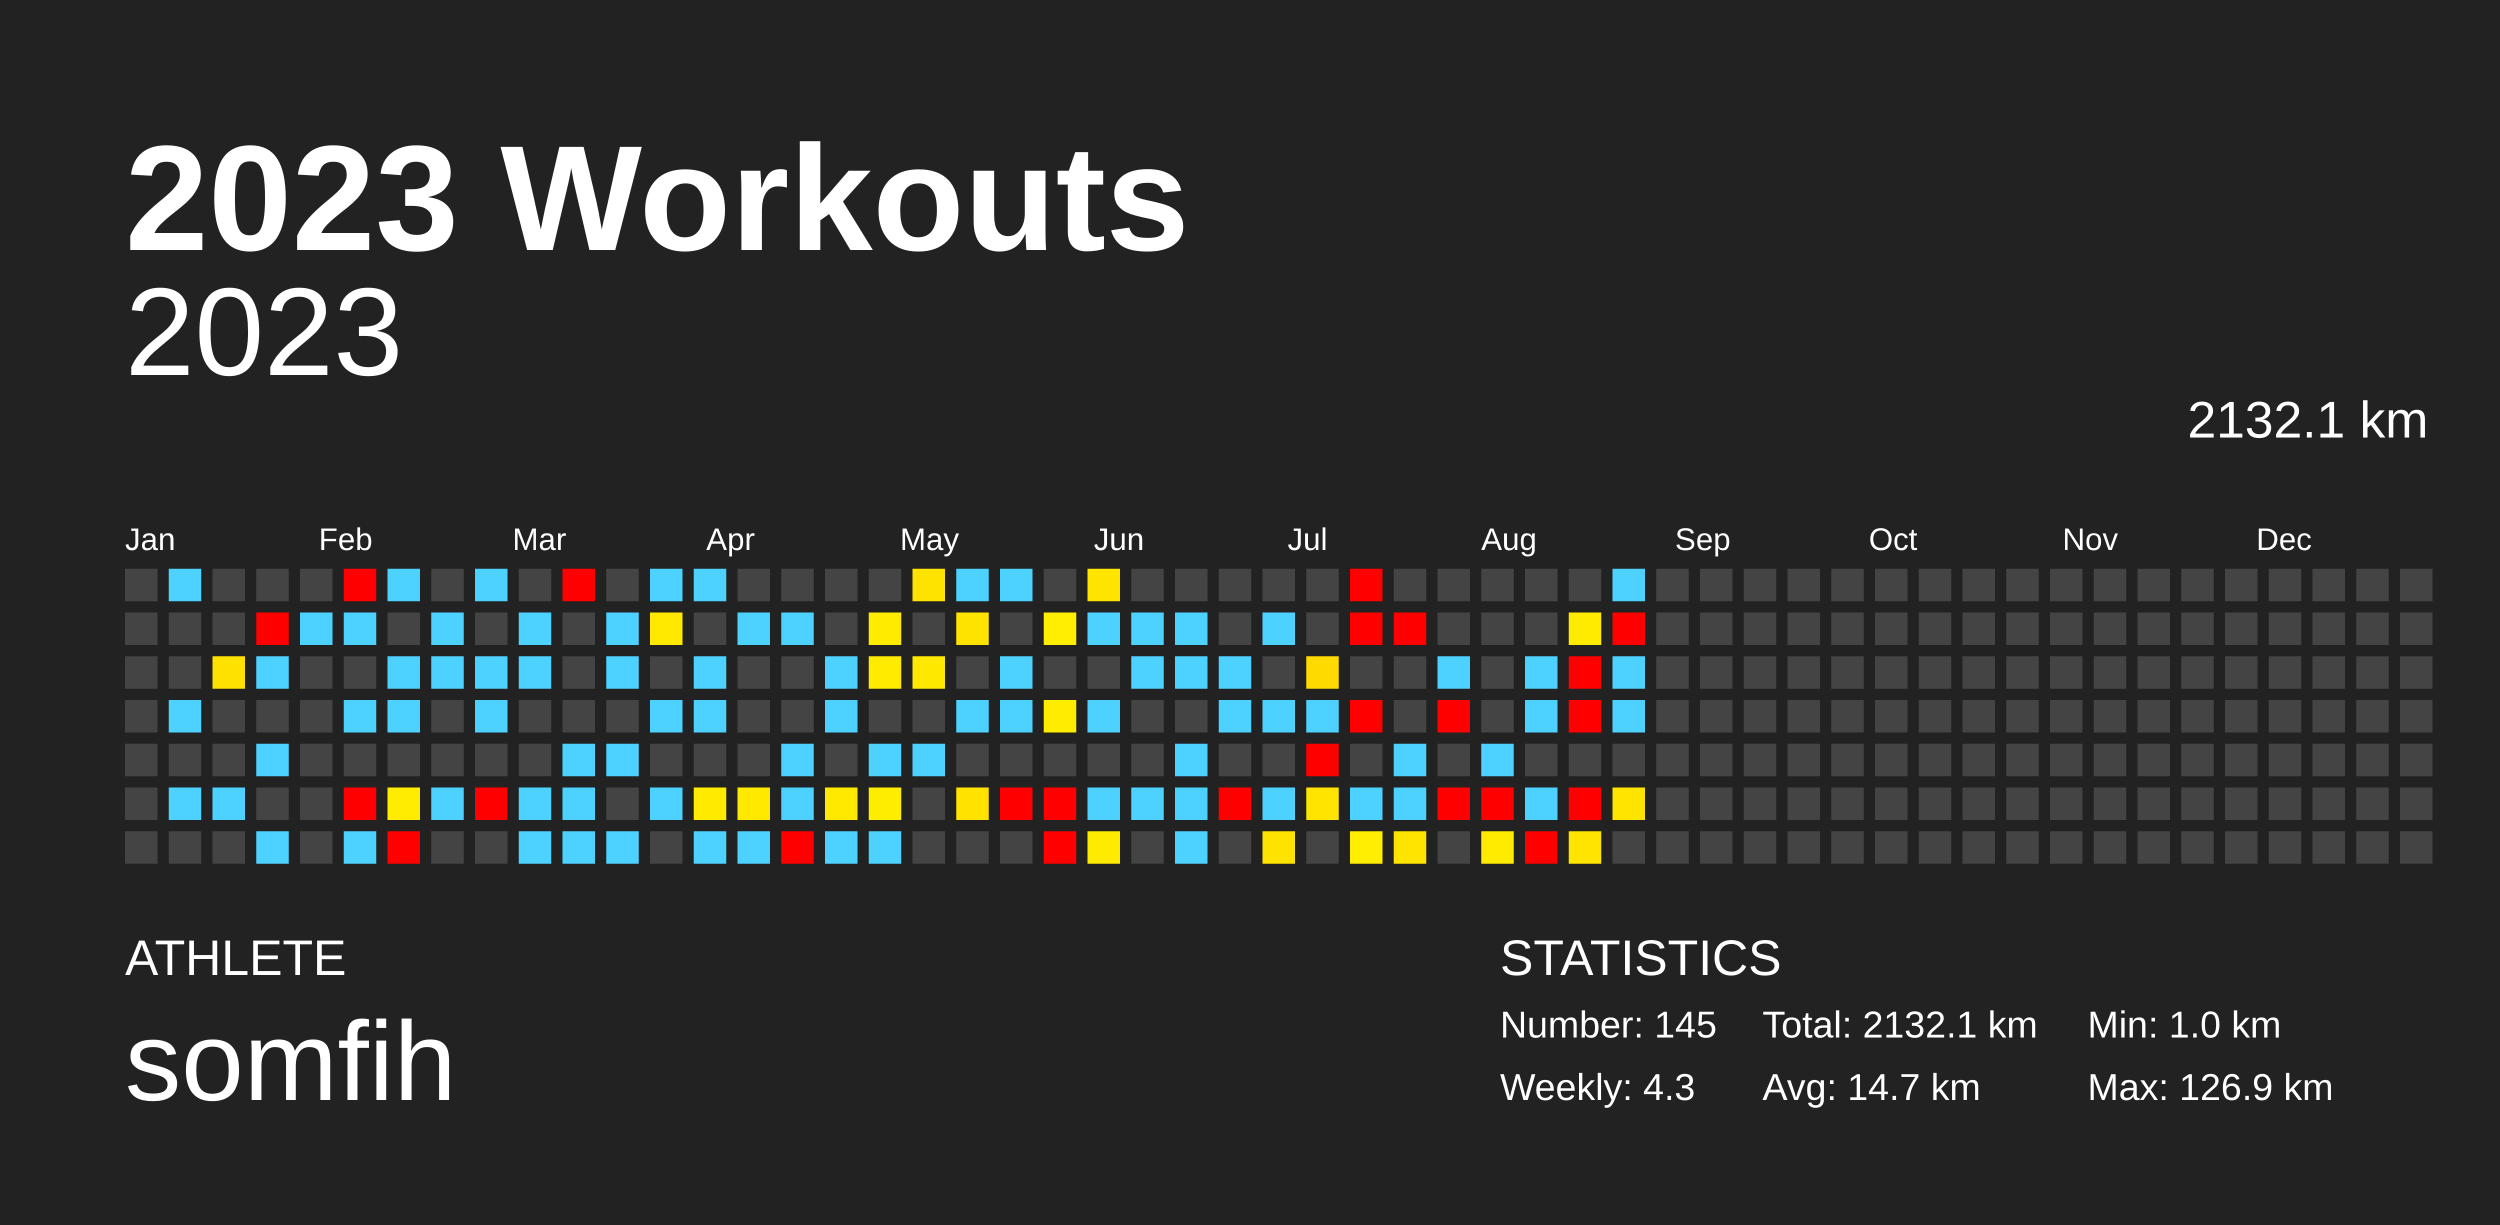
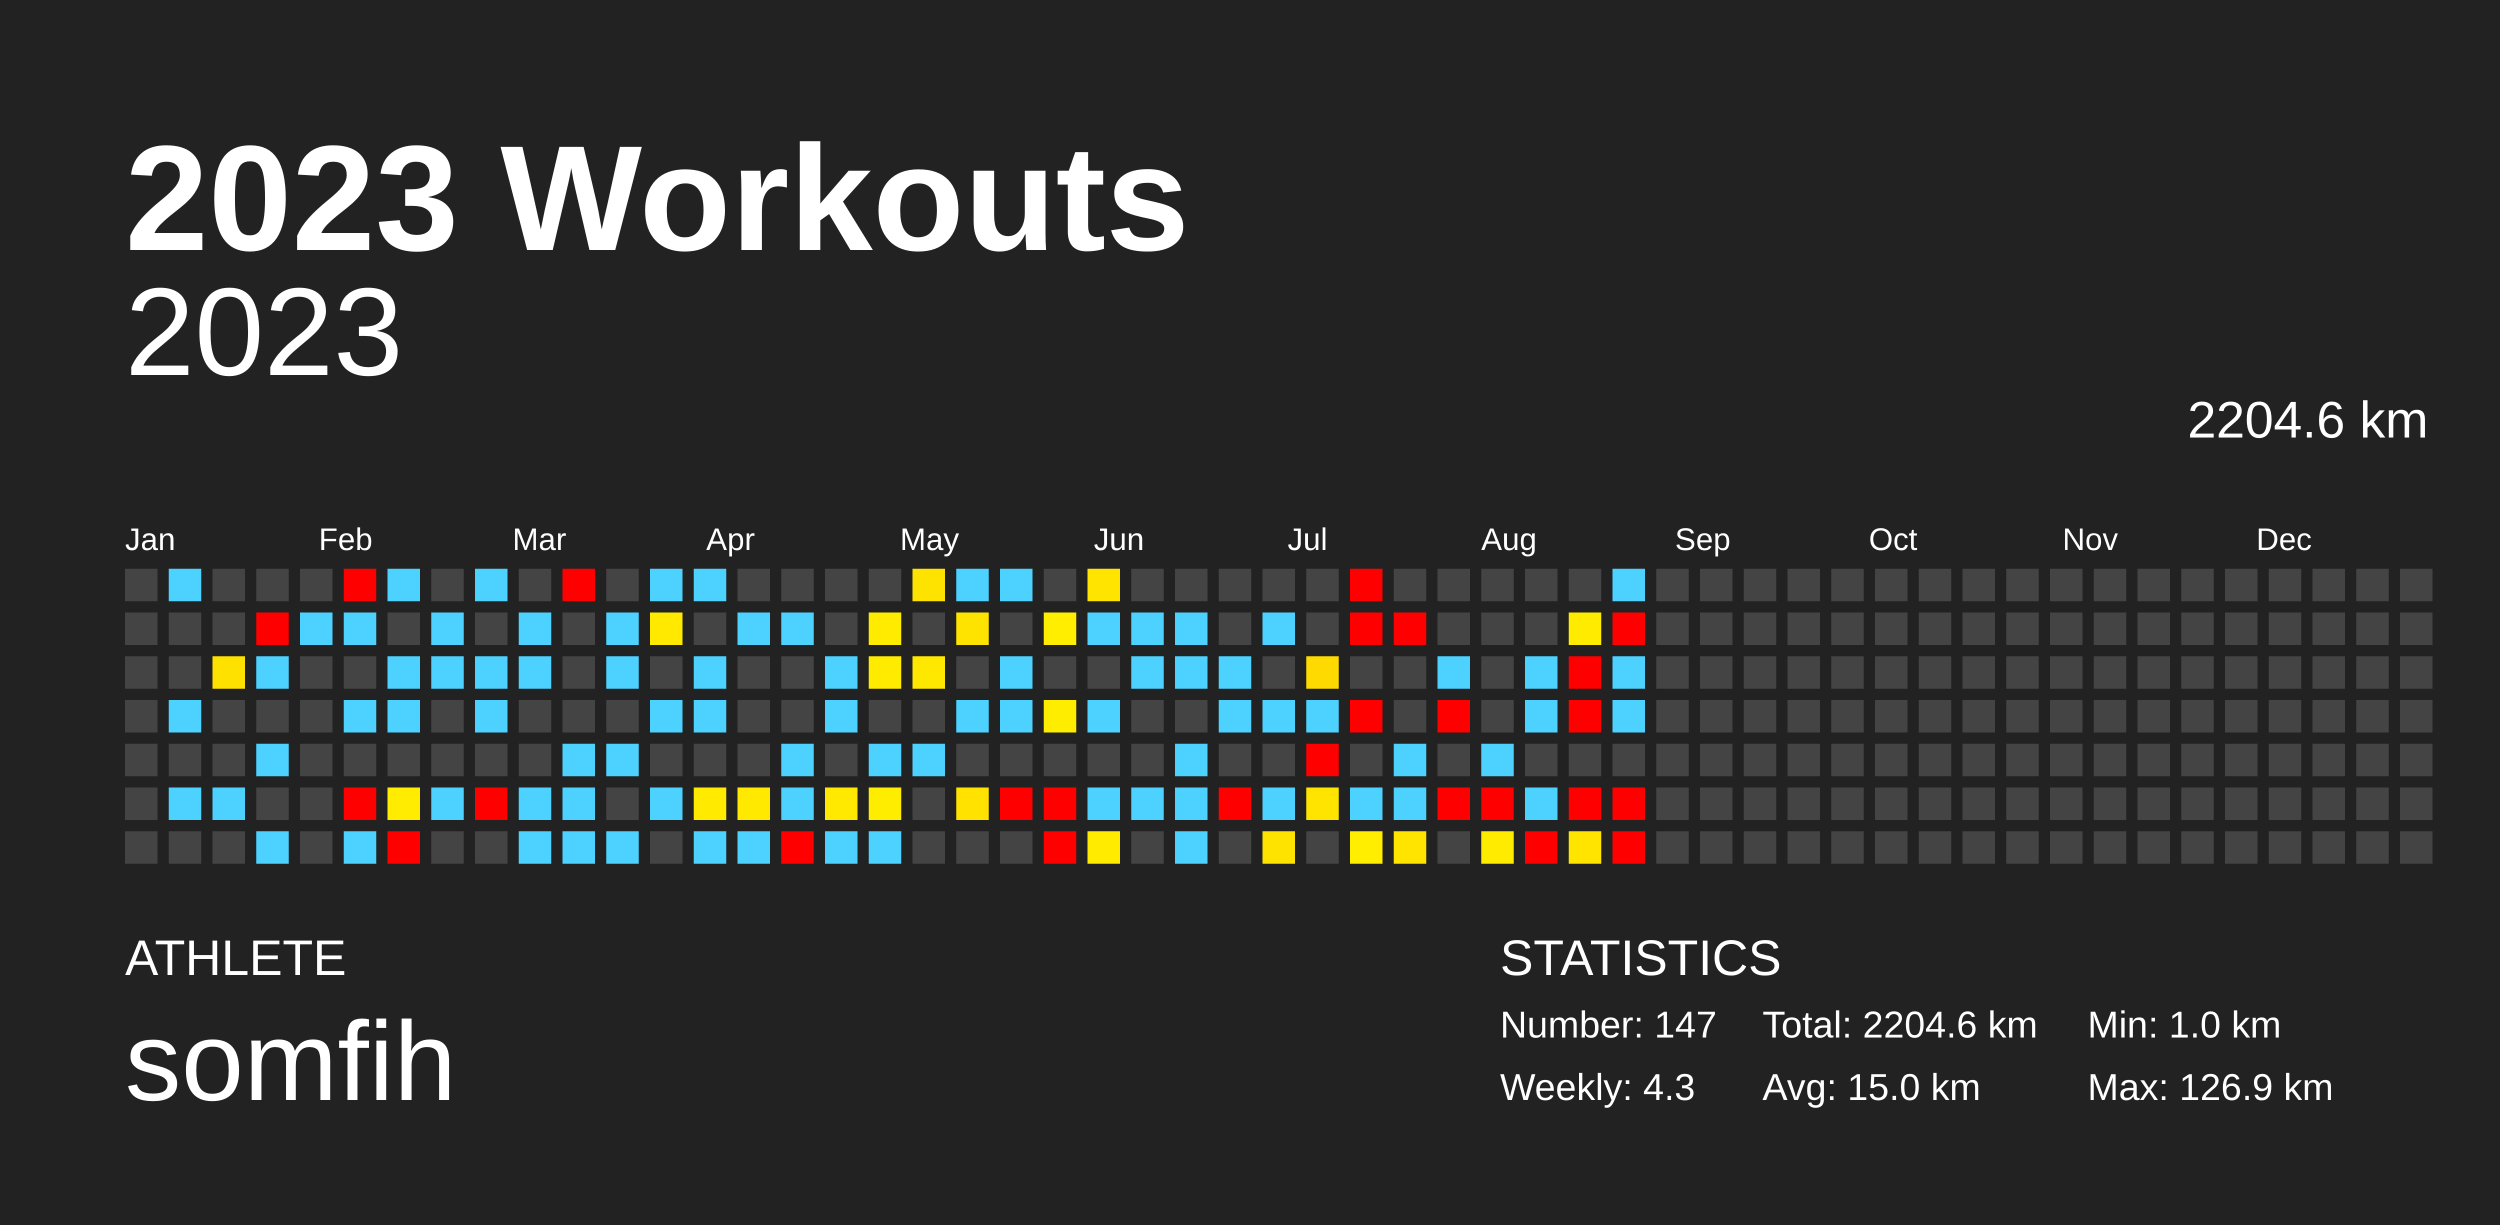
<svg xmlns="http://www.w3.org/2000/svg" baseProfile="full" height="98mm" version="1.1" viewBox="0,0,200,98" width="200mm">
  <defs />
  <rect fill="#222222" height="98" width="200" x="0" y="0" />
  <text fill="#FFFFFF" style="font-size:12px; font-family:Arial; font-weight:bold;" x="10" y="20">2023 Workouts</text>
  <text fill="#FFFFFF" style="font-size:4px; font-family:Arial" x="10" y="78">ATHLETE</text>
  <text fill="#FFFFFF" style="font-size:9px; font-family:Arial" x="10" y="88">somfih</text>
  <text fill="#FFFFFF" style="font-size:4px; font-family:Arial" x="120" y="78">STATISTICS</text>
-   <text fill="#FFFFFF" style="font-size:3px; font-family:Arial" x="120" y="83">Number: 145</text>
+   <text fill="#FFFFFF" style="font-size:3px; font-family:Arial" x="120" y="83">Number: 147</text>
  <text fill="#FFFFFF" style="font-size:3px; font-family:Arial" x="120" y="88">Weekly: 4.3</text>
-   <text fill="#FFFFFF" style="font-size:3px; font-family:Arial" x="141" y="83">Total: 2132.1 km</text>
-   <text fill="#FFFFFF" style="font-size:3px; font-family:Arial" x="141" y="88">Avg: 14.7 km</text>
+   <text fill="#FFFFFF" style="font-size:3px; font-family:Arial" x="141" y="83">Total: 2204.6 km</text>
+   <text fill="#FFFFFF" style="font-size:3px; font-family:Arial" x="141" y="88">Avg: 15.0 km</text>
  <text fill="#FFFFFF" style="font-size:3px; font-family:Arial" x="167" y="83">Min: 1.0 km</text>
  <text fill="#FFFFFF" style="font-size:3px; font-family:Arial" x="167" y="88">Max: 126.9 km</text>
  <text alignment-baseline="hanging" fill="#FFFFFF" style="font-size:10.0px; font-family:Arial;" x="10" y="30">2023</text>
-   <text alignment-baseline="hanging" fill="#FFFFFF" style="font-size:4.125px; font-family:Arial;" x="175" y="35">2132.1 km</text>
+   <text alignment-baseline="hanging" fill="#FFFFFF" style="font-size:4.125px; font-family:Arial;" x="175" y="35">2204.6 km</text>
  <text fill="#FFFFFF" style="font-size:2.5px; font-family:Arial" x="10.0" y="44">Jan</text>
  <text fill="#FFFFFF" style="font-size:2.5px; font-family:Arial" x="25.5" y="44">Feb</text>
  <text fill="#FFFFFF" style="font-size:2.5px; font-family:Arial" x="41.0" y="44">Mar</text>
  <text fill="#FFFFFF" style="font-size:2.5px; font-family:Arial" x="56.5" y="44">Apr</text>
  <text fill="#FFFFFF" style="font-size:2.5px; font-family:Arial" x="72.0" y="44">May</text>
  <text fill="#FFFFFF" style="font-size:2.5px; font-family:Arial" x="87.5" y="44">Jun</text>
  <text fill="#FFFFFF" style="font-size:2.5px; font-family:Arial" x="103.0" y="44">Jul</text>
  <text fill="#FFFFFF" style="font-size:2.5px; font-family:Arial" x="118.5" y="44">Aug</text>
  <text fill="#FFFFFF" style="font-size:2.5px; font-family:Arial" x="134.0" y="44">Sep</text>
  <text fill="#FFFFFF" style="font-size:2.5px; font-family:Arial" x="149.5" y="44">Oct</text>
  <text fill="#FFFFFF" style="font-size:2.5px; font-family:Arial" x="165.0" y="44">Nov</text>
  <text fill="#FFFFFF" style="font-size:2.5px; font-family:Arial" x="180.5" y="44">Dec</text>
  <rect fill="#444444" height="2.6" width="2.6" x="10.0" y="45.5" />
  <rect fill="#444444" height="2.6" width="2.6" x="10.0" y="49.0" />
  <rect fill="#444444" height="2.6" width="2.6" x="10.0" y="52.5" />
  <rect fill="#444444" height="2.6" width="2.6" x="10.0" y="56.0" />
  <rect fill="#444444" height="2.6" width="2.6" x="10.0" y="59.5" />
  <rect fill="#444444" height="2.6" width="2.6" x="10.0" y="63.0" />
  <rect fill="#444444" height="2.6" width="2.6" x="10.0" y="66.5" />
  <rect fill="#4dd2ff" height="2.6" width="2.6" x="13.5" y="45.5" />
  <rect fill="#444444" height="2.6" width="2.6" x="13.5" y="49.0" />
  <rect fill="#444444" height="2.6" width="2.6" x="13.5" y="52.5" />
  <rect fill="#4dd2ff" height="2.6" width="2.6" x="13.5" y="56.0" />
  <rect fill="#444444" height="2.6" width="2.6" x="13.5" y="59.5" />
  <rect fill="#4dd2ff" height="2.6" width="2.6" x="13.5" y="63.0" />
  <rect fill="#444444" height="2.6" width="2.6" x="13.5" y="66.5" />
  <rect fill="#444444" height="2.6" width="2.6" x="17.0" y="45.5" />
  <rect fill="#444444" height="2.6" width="2.6" x="17.0" y="49.0" />
  <rect fill="#ffe100" height="2.6" width="2.6" x="17.0" y="52.5" />
  <rect fill="#444444" height="2.6" width="2.6" x="17.0" y="56.0" />
  <rect fill="#444444" height="2.6" width="2.6" x="17.0" y="59.5" />
  <rect fill="#4dd2ff" height="2.6" width="2.6" x="17.0" y="63.0" />
  <rect fill="#444444" height="2.6" width="2.6" x="17.0" y="66.5" />
  <rect fill="#444444" height="2.6" width="2.6" x="20.5" y="45.5" />
  <rect fill="red" height="2.6" width="2.6" x="20.5" y="49.0" />
  <rect fill="#4dd2ff" height="2.6" width="2.6" x="20.5" y="52.5" />
  <rect fill="#444444" height="2.6" width="2.6" x="20.5" y="56.0" />
  <rect fill="#4dd2ff" height="2.6" width="2.6" x="20.5" y="59.5" />
  <rect fill="#444444" height="2.6" width="2.6" x="20.5" y="63.0" />
  <rect fill="#4dd2ff" height="2.6" width="2.6" x="20.5" y="66.5" />
  <rect fill="#444444" height="2.6" width="2.6" x="24.0" y="45.5" />
  <rect fill="#4dd2ff" height="2.6" width="2.6" x="24.0" y="49.0" />
  <rect fill="#444444" height="2.6" width="2.6" x="24.0" y="52.5" />
  <rect fill="#444444" height="2.6" width="2.6" x="24.0" y="56.0" />
  <rect fill="#444444" height="2.6" width="2.6" x="24.0" y="59.5" />
  <rect fill="#444444" height="2.6" width="2.6" x="24.0" y="63.0" />
  <rect fill="#444444" height="2.6" width="2.6" x="24.0" y="66.5" />
  <rect fill="red" height="2.6" width="2.6" x="27.5" y="45.5" />
  <rect fill="#4dd2ff" height="2.6" width="2.6" x="27.5" y="49.0" />
  <rect fill="#444444" height="2.6" width="2.6" x="27.5" y="52.5" />
  <rect fill="#4dd2ff" height="2.6" width="2.6" x="27.5" y="56.0" />
  <rect fill="#444444" height="2.6" width="2.6" x="27.5" y="59.5" />
  <rect fill="red" height="2.6" width="2.6" x="27.5" y="63.0" />
  <rect fill="#4dd2ff" height="2.6" width="2.6" x="27.5" y="66.5" />
  <rect fill="#4dd2ff" height="2.6" width="2.6" x="31.0" y="45.5" />
  <rect fill="#444444" height="2.6" width="2.6" x="31.0" y="49.0" />
  <rect fill="#4dd2ff" height="2.6" width="2.6" x="31.0" y="52.5" />
  <rect fill="#4dd2ff" height="2.6" width="2.6" x="31.0" y="56.0" />
  <rect fill="#444444" height="2.6" width="2.6" x="31.0" y="59.5" />
  <rect fill="#ffec00" height="2.6" width="2.6" x="31.0" y="63.0" />
  <rect fill="red" height="2.6" width="2.6" x="31.0" y="66.5" />
  <rect fill="#444444" height="2.6" width="2.6" x="34.5" y="45.5" />
  <rect fill="#4dd2ff" height="2.6" width="2.6" x="34.5" y="49.0" />
  <rect fill="#4dd2ff" height="2.6" width="2.6" x="34.5" y="52.5" />
  <rect fill="#444444" height="2.6" width="2.6" x="34.5" y="56.0" />
  <rect fill="#444444" height="2.6" width="2.6" x="34.5" y="59.5" />
  <rect fill="#4dd2ff" height="2.6" width="2.6" x="34.5" y="63.0" />
  <rect fill="#444444" height="2.6" width="2.6" x="34.5" y="66.5" />
  <rect fill="#4dd2ff" height="2.6" width="2.6" x="38.0" y="45.5" />
  <rect fill="#444444" height="2.6" width="2.6" x="38.0" y="49.0" />
  <rect fill="#4dd2ff" height="2.6" width="2.6" x="38.0" y="52.5" />
  <rect fill="#4dd2ff" height="2.6" width="2.6" x="38.0" y="56.0" />
  <rect fill="#444444" height="2.6" width="2.6" x="38.0" y="59.5" />
  <rect fill="red" height="2.6" width="2.6" x="38.0" y="63.0" />
  <rect fill="#444444" height="2.6" width="2.6" x="38.0" y="66.5" />
  <rect fill="#444444" height="2.6" width="2.6" x="41.5" y="45.5" />
  <rect fill="#4dd2ff" height="2.6" width="2.6" x="41.5" y="49.0" />
  <rect fill="#4dd2ff" height="2.6" width="2.6" x="41.5" y="52.5" />
  <rect fill="#444444" height="2.6" width="2.6" x="41.5" y="56.0" />
  <rect fill="#444444" height="2.6" width="2.6" x="41.5" y="59.5" />
  <rect fill="#4dd2ff" height="2.6" width="2.6" x="41.5" y="63.0" />
  <rect fill="#4dd2ff" height="2.6" width="2.6" x="41.5" y="66.5" />
  <rect fill="red" height="2.6" width="2.6" x="45.0" y="45.5" />
  <rect fill="#444444" height="2.6" width="2.6" x="45.0" y="49.0" />
  <rect fill="#444444" height="2.6" width="2.6" x="45.0" y="52.5" />
  <rect fill="#444444" height="2.6" width="2.6" x="45.0" y="56.0" />
  <rect fill="#4dd2ff" height="2.6" width="2.6" x="45.0" y="59.5" />
  <rect fill="#4dd2ff" height="2.6" width="2.6" x="45.0" y="63.0" />
  <rect fill="#4dd2ff" height="2.6" width="2.6" x="45.0" y="66.5" />
  <rect fill="#444444" height="2.6" width="2.6" x="48.5" y="45.5" />
  <rect fill="#4dd2ff" height="2.6" width="2.6" x="48.5" y="49.0" />
  <rect fill="#4dd2ff" height="2.6" width="2.6" x="48.5" y="52.5" />
  <rect fill="#444444" height="2.6" width="2.6" x="48.5" y="56.0" />
  <rect fill="#4dd2ff" height="2.6" width="2.6" x="48.5" y="59.5" />
  <rect fill="#444444" height="2.6" width="2.6" x="48.5" y="63.0" />
  <rect fill="#4dd2ff" height="2.6" width="2.6" x="48.5" y="66.5" />
  <rect fill="#4dd2ff" height="2.6" width="2.6" x="52.0" y="45.5" />
  <rect fill="#ffe900" height="2.6" width="2.6" x="52.0" y="49.0" />
  <rect fill="#444444" height="2.6" width="2.6" x="52.0" y="52.5" />
  <rect fill="#4dd2ff" height="2.6" width="2.6" x="52.0" y="56.0" />
  <rect fill="#444444" height="2.6" width="2.6" x="52.0" y="59.5" />
  <rect fill="#4dd2ff" height="2.6" width="2.6" x="52.0" y="63.0" />
  <rect fill="#444444" height="2.6" width="2.6" x="52.0" y="66.5" />
  <rect fill="#4dd2ff" height="2.6" width="2.6" x="55.5" y="45.5" />
  <rect fill="#444444" height="2.6" width="2.6" x="55.5" y="49.0" />
  <rect fill="#4dd2ff" height="2.6" width="2.6" x="55.5" y="52.5" />
  <rect fill="#4dd2ff" height="2.6" width="2.6" x="55.5" y="56.0" />
  <rect fill="#444444" height="2.6" width="2.6" x="55.5" y="59.5" />
  <rect fill="#ffea00" height="2.6" width="2.6" x="55.5" y="63.0" />
  <rect fill="#4dd2ff" height="2.6" width="2.6" x="55.5" y="66.5" />
  <rect fill="#444444" height="2.6" width="2.6" x="59.0" y="45.5" />
  <rect fill="#4dd2ff" height="2.6" width="2.6" x="59.0" y="49.0" />
  <rect fill="#444444" height="2.6" width="2.6" x="59.0" y="52.5" />
  <rect fill="#444444" height="2.6" width="2.6" x="59.0" y="56.0" />
  <rect fill="#444444" height="2.6" width="2.6" x="59.0" y="59.5" />
  <rect fill="#ffe900" height="2.6" width="2.6" x="59.0" y="63.0" />
  <rect fill="#4dd2ff" height="2.6" width="2.6" x="59.0" y="66.5" />
  <rect fill="#444444" height="2.6" width="2.6" x="62.5" y="45.5" />
  <rect fill="#4dd2ff" height="2.6" width="2.6" x="62.5" y="49.0" />
  <rect fill="#444444" height="2.6" width="2.6" x="62.5" y="52.5" />
  <rect fill="#444444" height="2.6" width="2.6" x="62.5" y="56.0" />
  <rect fill="#4dd2ff" height="2.6" width="2.6" x="62.5" y="59.5" />
  <rect fill="#4dd2ff" height="2.6" width="2.6" x="62.5" y="63.0" />
  <rect fill="red" height="2.6" width="2.6" x="62.5" y="66.5" />
  <rect fill="#444444" height="2.6" width="2.6" x="66.0" y="45.5" />
  <rect fill="#444444" height="2.6" width="2.6" x="66.0" y="49.0" />
  <rect fill="#4dd2ff" height="2.6" width="2.6" x="66.0" y="52.5" />
  <rect fill="#4dd2ff" height="2.6" width="2.6" x="66.0" y="56.0" />
  <rect fill="#444444" height="2.6" width="2.6" x="66.0" y="59.5" />
  <rect fill="#ffe900" height="2.6" width="2.6" x="66.0" y="63.0" />
  <rect fill="#4dd2ff" height="2.6" width="2.6" x="66.0" y="66.5" />
  <rect fill="#444444" height="2.6" width="2.6" x="69.5" y="45.5" />
  <rect fill="#ffeb00" height="2.6" width="2.6" x="69.5" y="49.0" />
  <rect fill="#ffeb00" height="2.6" width="2.6" x="69.5" y="52.5" />
  <rect fill="#444444" height="2.6" width="2.6" x="69.5" y="56.0" />
  <rect fill="#4dd2ff" height="2.6" width="2.6" x="69.5" y="59.5" />
  <rect fill="#ffed00" height="2.6" width="2.6" x="69.5" y="63.0" />
  <rect fill="#4dd2ff" height="2.6" width="2.6" x="69.5" y="66.5" />
  <rect fill="#ffe300" height="2.6" width="2.6" x="73.0" y="45.5" />
  <rect fill="#444444" height="2.6" width="2.6" x="73.0" y="49.0" />
  <rect fill="#ffe800" height="2.6" width="2.6" x="73.0" y="52.5" />
  <rect fill="#444444" height="2.6" width="2.6" x="73.0" y="56.0" />
  <rect fill="#4dd2ff" height="2.6" width="2.6" x="73.0" y="59.5" />
  <rect fill="#444444" height="2.6" width="2.6" x="73.0" y="63.0" />
  <rect fill="#444444" height="2.6" width="2.6" x="73.0" y="66.5" />
  <rect fill="#4dd2ff" height="2.6" width="2.6" x="76.5" y="45.5" />
  <rect fill="#ffe300" height="2.6" width="2.6" x="76.5" y="49.0" />
  <rect fill="#444444" height="2.6" width="2.6" x="76.5" y="52.5" />
  <rect fill="#4dd2ff" height="2.6" width="2.6" x="76.5" y="56.0" />
  <rect fill="#444444" height="2.6" width="2.6" x="76.5" y="59.5" />
  <rect fill="#ffe200" height="2.6" width="2.6" x="76.5" y="63.0" />
  <rect fill="#444444" height="2.6" width="2.6" x="76.5" y="66.5" />
  <rect fill="#4dd2ff" height="2.6" width="2.6" x="80.0" y="45.5" />
  <rect fill="#444444" height="2.6" width="2.6" x="80.0" y="49.0" />
  <rect fill="#4dd2ff" height="2.6" width="2.6" x="80.0" y="52.5" />
  <rect fill="#4dd2ff" height="2.6" width="2.6" x="80.0" y="56.0" />
  <rect fill="#444444" height="2.6" width="2.6" x="80.0" y="59.5" />
  <rect fill="red" height="2.6" width="2.6" x="80.0" y="63.0" />
  <rect fill="#444444" height="2.6" width="2.6" x="80.0" y="66.5" />
  <rect fill="#444444" height="2.6" width="2.6" x="83.5" y="45.5" />
  <rect fill="#ffee00" height="2.6" width="2.6" x="83.5" y="49.0" />
  <rect fill="#444444" height="2.6" width="2.6" x="83.5" y="52.5" />
  <rect fill="#ffed00" height="2.6" width="2.6" x="83.5" y="56.0" />
  <rect fill="#444444" height="2.6" width="2.6" x="83.5" y="59.5" />
  <rect fill="red" height="2.6" width="2.6" x="83.5" y="63.0" />
  <rect fill="red" height="2.6" width="2.6" x="83.5" y="66.5" />
  <rect fill="#ffe400" height="2.6" width="2.6" x="87.0" y="45.5" />
  <rect fill="#4dd2ff" height="2.6" width="2.6" x="87.0" y="49.0" />
  <rect fill="#444444" height="2.6" width="2.6" x="87.0" y="52.5" />
  <rect fill="#4dd2ff" height="2.6" width="2.6" x="87.0" y="56.0" />
  <rect fill="#444444" height="2.6" width="2.6" x="87.0" y="59.5" />
  <rect fill="#4dd2ff" height="2.6" width="2.6" x="87.0" y="63.0" />
  <rect fill="#ffeb00" height="2.6" width="2.6" x="87.0" y="66.5" />
  <rect fill="#444444" height="2.6" width="2.6" x="90.5" y="45.5" />
  <rect fill="#4dd2ff" height="2.6" width="2.6" x="90.5" y="49.0" />
  <rect fill="#4dd2ff" height="2.6" width="2.6" x="90.5" y="52.5" />
  <rect fill="#444444" height="2.6" width="2.6" x="90.5" y="56.0" />
  <rect fill="#444444" height="2.6" width="2.6" x="90.5" y="59.5" />
  <rect fill="#4dd2ff" height="2.6" width="2.6" x="90.5" y="63.0" />
  <rect fill="#444444" height="2.6" width="2.6" x="90.5" y="66.5" />
  <rect fill="#444444" height="2.6" width="2.6" x="94.0" y="45.5" />
  <rect fill="#4dd2ff" height="2.6" width="2.6" x="94.0" y="49.0" />
  <rect fill="#4dd2ff" height="2.6" width="2.6" x="94.0" y="52.5" />
  <rect fill="#444444" height="2.6" width="2.6" x="94.0" y="56.0" />
  <rect fill="#4dd2ff" height="2.6" width="2.6" x="94.0" y="59.5" />
  <rect fill="#4dd2ff" height="2.6" width="2.6" x="94.0" y="63.0" />
  <rect fill="#4dd2ff" height="2.6" width="2.6" x="94.0" y="66.5" />
  <rect fill="#444444" height="2.6" width="2.6" x="97.5" y="45.5" />
  <rect fill="#444444" height="2.6" width="2.6" x="97.5" y="49.0" />
  <rect fill="#4dd2ff" height="2.6" width="2.6" x="97.5" y="52.5" />
  <rect fill="#4dd2ff" height="2.6" width="2.6" x="97.5" y="56.0" />
  <rect fill="#444444" height="2.6" width="2.6" x="97.5" y="59.5" />
  <rect fill="red" height="2.6" width="2.6" x="97.5" y="63.0" />
  <rect fill="#444444" height="2.6" width="2.6" x="97.5" y="66.5" />
  <rect fill="#444444" height="2.6" width="2.6" x="101.0" y="45.5" />
  <rect fill="#4dd2ff" height="2.6" width="2.6" x="101.0" y="49.0" />
  <rect fill="#444444" height="2.6" width="2.6" x="101.0" y="52.5" />
  <rect fill="#4dd2ff" height="2.6" width="2.6" x="101.0" y="56.0" />
  <rect fill="#444444" height="2.6" width="2.6" x="101.0" y="59.5" />
  <rect fill="#4dd2ff" height="2.6" width="2.6" x="101.0" y="63.0" />
  <rect fill="#ffe300" height="2.6" width="2.6" x="101.0" y="66.5" />
  <rect fill="#444444" height="2.6" width="2.6" x="104.5" y="45.5" />
  <rect fill="#444444" height="2.6" width="2.6" x="104.5" y="49.0" />
  <rect fill="#ffda00" height="2.6" width="2.6" x="104.5" y="52.5" />
  <rect fill="#4dd2ff" height="2.6" width="2.6" x="104.5" y="56.0" />
  <rect fill="red" height="2.6" width="2.6" x="104.5" y="59.5" />
  <rect fill="#ffe400" height="2.6" width="2.6" x="104.5" y="63.0" />
  <rect fill="#444444" height="2.6" width="2.6" x="104.5" y="66.5" />
  <rect fill="red" height="2.6" width="2.6" x="108.0" y="45.5" />
  <rect fill="red" height="2.6" width="2.6" x="108.0" y="49.0" />
  <rect fill="#444444" height="2.6" width="2.6" x="108.0" y="52.5" />
  <rect fill="red" height="2.6" width="2.6" x="108.0" y="56.0" />
  <rect fill="#444444" height="2.6" width="2.6" x="108.0" y="59.5" />
  <rect fill="#4dd2ff" height="2.6" width="2.6" x="108.0" y="63.0" />
  <rect fill="#ffee00" height="2.6" width="2.6" x="108.0" y="66.5" />
  <rect fill="#444444" height="2.6" width="2.6" x="111.5" y="45.5" />
  <rect fill="red" height="2.6" width="2.6" x="111.5" y="49.0" />
  <rect fill="#444444" height="2.6" width="2.6" x="111.5" y="52.5" />
  <rect fill="#444444" height="2.6" width="2.6" x="111.5" y="56.0" />
  <rect fill="#4dd2ff" height="2.6" width="2.6" x="111.5" y="59.5" />
  <rect fill="#4dd2ff" height="2.6" width="2.6" x="111.5" y="63.0" />
  <rect fill="#ffe400" height="2.6" width="2.6" x="111.5" y="66.5" />
  <rect fill="#444444" height="2.6" width="2.6" x="115.0" y="45.5" />
  <rect fill="#444444" height="2.6" width="2.6" x="115.0" y="49.0" />
  <rect fill="#4dd2ff" height="2.6" width="2.6" x="115.0" y="52.5" />
  <rect fill="red" height="2.6" width="2.6" x="115.0" y="56.0" />
  <rect fill="#444444" height="2.6" width="2.6" x="115.0" y="59.5" />
  <rect fill="red" height="2.6" width="2.6" x="115.0" y="63.0" />
  <rect fill="#444444" height="2.6" width="2.6" x="115.0" y="66.5" />
  <rect fill="#444444" height="2.6" width="2.6" x="118.5" y="45.5" />
  <rect fill="#444444" height="2.6" width="2.6" x="118.5" y="49.0" />
  <rect fill="#444444" height="2.6" width="2.6" x="118.5" y="52.5" />
  <rect fill="#444444" height="2.6" width="2.6" x="118.5" y="56.0" />
  <rect fill="#4dd2ff" height="2.6" width="2.6" x="118.5" y="59.5" />
  <rect fill="red" height="2.6" width="2.6" x="118.5" y="63.0" />
  <rect fill="#ffeb00" height="2.6" width="2.6" x="118.5" y="66.5" />
  <rect fill="#444444" height="2.6" width="2.6" x="122.0" y="45.5" />
  <rect fill="#444444" height="2.6" width="2.6" x="122.0" y="49.0" />
  <rect fill="#4dd2ff" height="2.6" width="2.6" x="122.0" y="52.5" />
  <rect fill="#4dd2ff" height="2.6" width="2.6" x="122.0" y="56.0" />
  <rect fill="#444444" height="2.6" width="2.6" x="122.0" y="59.5" />
  <rect fill="#4dd2ff" height="2.6" width="2.6" x="122.0" y="63.0" />
  <rect fill="red" height="2.6" width="2.6" x="122.0" y="66.5" />
  <rect fill="#444444" height="2.6" width="2.6" x="125.5" y="45.5" />
  <rect fill="#ffeb00" height="2.6" width="2.6" x="125.5" y="49.0" />
  <rect fill="red" height="2.6" width="2.6" x="125.5" y="52.5" />
  <rect fill="red" height="2.6" width="2.6" x="125.5" y="56.0" />
  <rect fill="#444444" height="2.6" width="2.6" x="125.5" y="59.5" />
  <rect fill="red" height="2.6" width="2.6" x="125.5" y="63.0" />
  <rect fill="#ffe400" height="2.6" width="2.6" x="125.5" y="66.5" />
  <rect fill="#4dd2ff" height="2.6" width="2.6" x="129.0" y="45.5" />
  <rect fill="red" height="2.6" width="2.6" x="129.0" y="49.0" />
  <rect fill="#4dd2ff" height="2.6" width="2.6" x="129.0" y="52.5" />
  <rect fill="#4dd2ff" height="2.6" width="2.6" x="129.0" y="56.0" />
  <rect fill="#444444" height="2.6" width="2.6" x="129.0" y="59.5" />
-   <rect fill="#ffe400" height="2.6" width="2.6" x="129.0" y="63.0" />
-   <rect fill="#444444" height="2.6" width="2.6" x="129.0" y="66.5" />
+   <rect fill="red" height="2.6" width="2.6" x="129.0" y="63.0" />
+   <rect fill="red" height="2.6" width="2.6" x="129.0" y="66.5" />
  <rect fill="#444444" height="2.6" width="2.6" x="132.5" y="45.5" />
  <rect fill="#444444" height="2.6" width="2.6" x="132.5" y="49.0" />
  <rect fill="#444444" height="2.6" width="2.6" x="132.5" y="52.5" />
  <rect fill="#444444" height="2.6" width="2.6" x="132.5" y="56.0" />
  <rect fill="#444444" height="2.6" width="2.6" x="132.5" y="59.5" />
  <rect fill="#444444" height="2.6" width="2.6" x="132.5" y="63.0" />
  <rect fill="#444444" height="2.6" width="2.6" x="132.5" y="66.5" />
  <rect fill="#444444" height="2.6" width="2.6" x="136.0" y="45.5" />
  <rect fill="#444444" height="2.6" width="2.6" x="136.0" y="49.0" />
  <rect fill="#444444" height="2.6" width="2.6" x="136.0" y="52.5" />
  <rect fill="#444444" height="2.6" width="2.6" x="136.0" y="56.0" />
  <rect fill="#444444" height="2.6" width="2.6" x="136.0" y="59.5" />
  <rect fill="#444444" height="2.6" width="2.6" x="136.0" y="63.0" />
  <rect fill="#444444" height="2.6" width="2.6" x="136.0" y="66.5" />
  <rect fill="#444444" height="2.6" width="2.6" x="139.5" y="45.5" />
  <rect fill="#444444" height="2.6" width="2.6" x="139.5" y="49.0" />
  <rect fill="#444444" height="2.6" width="2.6" x="139.5" y="52.5" />
  <rect fill="#444444" height="2.6" width="2.6" x="139.5" y="56.0" />
  <rect fill="#444444" height="2.6" width="2.6" x="139.5" y="59.5" />
  <rect fill="#444444" height="2.6" width="2.6" x="139.5" y="63.0" />
  <rect fill="#444444" height="2.6" width="2.6" x="139.5" y="66.5" />
  <rect fill="#444444" height="2.6" width="2.6" x="143.0" y="45.5" />
  <rect fill="#444444" height="2.6" width="2.6" x="143.0" y="49.0" />
  <rect fill="#444444" height="2.6" width="2.6" x="143.0" y="52.5" />
  <rect fill="#444444" height="2.6" width="2.6" x="143.0" y="56.0" />
  <rect fill="#444444" height="2.6" width="2.6" x="143.0" y="59.5" />
  <rect fill="#444444" height="2.6" width="2.6" x="143.0" y="63.0" />
  <rect fill="#444444" height="2.6" width="2.6" x="143.0" y="66.5" />
  <rect fill="#444444" height="2.6" width="2.6" x="146.5" y="45.5" />
  <rect fill="#444444" height="2.6" width="2.6" x="146.5" y="49.0" />
  <rect fill="#444444" height="2.6" width="2.6" x="146.5" y="52.5" />
  <rect fill="#444444" height="2.6" width="2.6" x="146.5" y="56.0" />
  <rect fill="#444444" height="2.6" width="2.6" x="146.5" y="59.5" />
  <rect fill="#444444" height="2.6" width="2.6" x="146.5" y="63.0" />
  <rect fill="#444444" height="2.6" width="2.6" x="146.5" y="66.5" />
  <rect fill="#444444" height="2.6" width="2.6" x="150.0" y="45.5" />
  <rect fill="#444444" height="2.6" width="2.6" x="150.0" y="49.0" />
  <rect fill="#444444" height="2.6" width="2.6" x="150.0" y="52.5" />
  <rect fill="#444444" height="2.6" width="2.6" x="150.0" y="56.0" />
  <rect fill="#444444" height="2.6" width="2.6" x="150.0" y="59.5" />
  <rect fill="#444444" height="2.6" width="2.6" x="150.0" y="63.0" />
  <rect fill="#444444" height="2.6" width="2.6" x="150.0" y="66.5" />
  <rect fill="#444444" height="2.6" width="2.6" x="153.5" y="45.5" />
  <rect fill="#444444" height="2.6" width="2.6" x="153.5" y="49.0" />
  <rect fill="#444444" height="2.6" width="2.6" x="153.5" y="52.5" />
  <rect fill="#444444" height="2.6" width="2.6" x="153.5" y="56.0" />
  <rect fill="#444444" height="2.6" width="2.6" x="153.5" y="59.5" />
  <rect fill="#444444" height="2.6" width="2.6" x="153.5" y="63.0" />
  <rect fill="#444444" height="2.6" width="2.6" x="153.5" y="66.5" />
  <rect fill="#444444" height="2.6" width="2.6" x="157.0" y="45.5" />
  <rect fill="#444444" height="2.6" width="2.6" x="157.0" y="49.0" />
  <rect fill="#444444" height="2.6" width="2.6" x="157.0" y="52.5" />
  <rect fill="#444444" height="2.6" width="2.6" x="157.0" y="56.0" />
  <rect fill="#444444" height="2.6" width="2.6" x="157.0" y="59.5" />
  <rect fill="#444444" height="2.6" width="2.6" x="157.0" y="63.0" />
  <rect fill="#444444" height="2.6" width="2.6" x="157.0" y="66.5" />
  <rect fill="#444444" height="2.6" width="2.6" x="160.5" y="45.5" />
  <rect fill="#444444" height="2.6" width="2.6" x="160.5" y="49.0" />
  <rect fill="#444444" height="2.6" width="2.6" x="160.5" y="52.5" />
  <rect fill="#444444" height="2.6" width="2.6" x="160.5" y="56.0" />
  <rect fill="#444444" height="2.6" width="2.6" x="160.5" y="59.5" />
  <rect fill="#444444" height="2.6" width="2.6" x="160.5" y="63.0" />
  <rect fill="#444444" height="2.6" width="2.6" x="160.5" y="66.5" />
  <rect fill="#444444" height="2.6" width="2.6" x="164.0" y="45.5" />
  <rect fill="#444444" height="2.6" width="2.6" x="164.0" y="49.0" />
  <rect fill="#444444" height="2.6" width="2.6" x="164.0" y="52.5" />
  <rect fill="#444444" height="2.6" width="2.6" x="164.0" y="56.0" />
  <rect fill="#444444" height="2.6" width="2.6" x="164.0" y="59.5" />
  <rect fill="#444444" height="2.6" width="2.6" x="164.0" y="63.0" />
  <rect fill="#444444" height="2.6" width="2.6" x="164.0" y="66.5" />
  <rect fill="#444444" height="2.6" width="2.6" x="167.5" y="45.5" />
  <rect fill="#444444" height="2.6" width="2.6" x="167.5" y="49.0" />
  <rect fill="#444444" height="2.6" width="2.6" x="167.5" y="52.5" />
  <rect fill="#444444" height="2.6" width="2.6" x="167.5" y="56.0" />
  <rect fill="#444444" height="2.6" width="2.6" x="167.5" y="59.5" />
  <rect fill="#444444" height="2.6" width="2.6" x="167.5" y="63.0" />
  <rect fill="#444444" height="2.6" width="2.6" x="167.5" y="66.5" />
  <rect fill="#444444" height="2.6" width="2.6" x="171.0" y="45.5" />
  <rect fill="#444444" height="2.6" width="2.6" x="171.0" y="49.0" />
  <rect fill="#444444" height="2.6" width="2.6" x="171.0" y="52.5" />
  <rect fill="#444444" height="2.6" width="2.6" x="171.0" y="56.0" />
  <rect fill="#444444" height="2.6" width="2.6" x="171.0" y="59.5" />
  <rect fill="#444444" height="2.6" width="2.6" x="171.0" y="63.0" />
  <rect fill="#444444" height="2.6" width="2.6" x="171.0" y="66.5" />
  <rect fill="#444444" height="2.6" width="2.6" x="174.5" y="45.5" />
  <rect fill="#444444" height="2.6" width="2.6" x="174.5" y="49.0" />
  <rect fill="#444444" height="2.6" width="2.6" x="174.5" y="52.5" />
  <rect fill="#444444" height="2.6" width="2.6" x="174.5" y="56.0" />
  <rect fill="#444444" height="2.6" width="2.6" x="174.5" y="59.5" />
  <rect fill="#444444" height="2.6" width="2.6" x="174.5" y="63.0" />
  <rect fill="#444444" height="2.6" width="2.6" x="174.5" y="66.5" />
  <rect fill="#444444" height="2.6" width="2.6" x="178.0" y="45.5" />
  <rect fill="#444444" height="2.6" width="2.6" x="178.0" y="49.0" />
  <rect fill="#444444" height="2.6" width="2.6" x="178.0" y="52.5" />
  <rect fill="#444444" height="2.6" width="2.6" x="178.0" y="56.0" />
  <rect fill="#444444" height="2.6" width="2.6" x="178.0" y="59.5" />
  <rect fill="#444444" height="2.6" width="2.6" x="178.0" y="63.0" />
  <rect fill="#444444" height="2.6" width="2.6" x="178.0" y="66.5" />
  <rect fill="#444444" height="2.6" width="2.6" x="181.5" y="45.5" />
  <rect fill="#444444" height="2.6" width="2.6" x="181.5" y="49.0" />
  <rect fill="#444444" height="2.6" width="2.6" x="181.5" y="52.5" />
  <rect fill="#444444" height="2.6" width="2.6" x="181.5" y="56.0" />
  <rect fill="#444444" height="2.6" width="2.6" x="181.5" y="59.5" />
  <rect fill="#444444" height="2.6" width="2.6" x="181.5" y="63.0" />
  <rect fill="#444444" height="2.6" width="2.6" x="181.5" y="66.5" />
  <rect fill="#444444" height="2.6" width="2.6" x="185.0" y="45.5" />
  <rect fill="#444444" height="2.6" width="2.6" x="185.0" y="49.0" />
  <rect fill="#444444" height="2.6" width="2.6" x="185.0" y="52.5" />
  <rect fill="#444444" height="2.6" width="2.6" x="185.0" y="56.0" />
  <rect fill="#444444" height="2.6" width="2.6" x="185.0" y="59.5" />
  <rect fill="#444444" height="2.6" width="2.6" x="185.0" y="63.0" />
  <rect fill="#444444" height="2.6" width="2.6" x="185.0" y="66.5" />
  <rect fill="#444444" height="2.6" width="2.6" x="188.5" y="45.5" />
  <rect fill="#444444" height="2.6" width="2.6" x="188.5" y="49.0" />
  <rect fill="#444444" height="2.6" width="2.6" x="188.5" y="52.5" />
  <rect fill="#444444" height="2.6" width="2.6" x="188.5" y="56.0" />
  <rect fill="#444444" height="2.6" width="2.6" x="188.5" y="59.5" />
  <rect fill="#444444" height="2.6" width="2.6" x="188.5" y="63.0" />
  <rect fill="#444444" height="2.6" width="2.6" x="188.5" y="66.5" />
  <rect fill="#444444" height="2.6" width="2.6" x="192.0" y="45.5" />
  <rect fill="#444444" height="2.6" width="2.6" x="192.0" y="49.0" />
  <rect fill="#444444" height="2.6" width="2.6" x="192.0" y="52.5" />
  <rect fill="#444444" height="2.6" width="2.6" x="192.0" y="56.0" />
  <rect fill="#444444" height="2.6" width="2.6" x="192.0" y="59.5" />
  <rect fill="#444444" height="2.6" width="2.6" x="192.0" y="63.0" />
  <rect fill="#444444" height="2.6" width="2.6" x="192.0" y="66.5" />
</svg>
